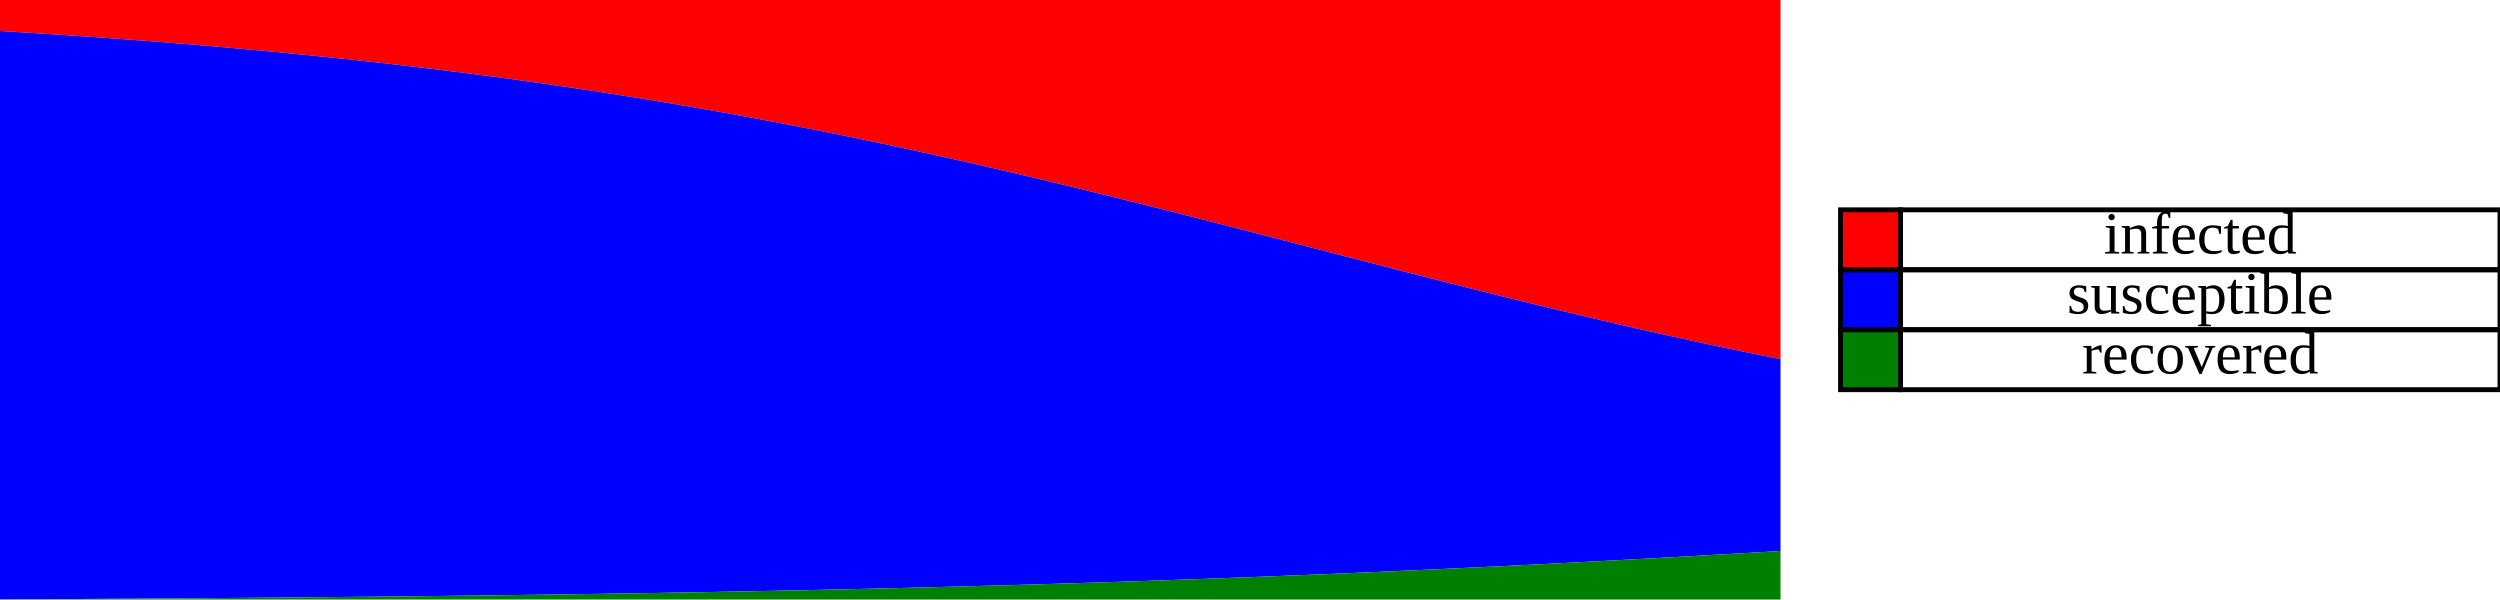
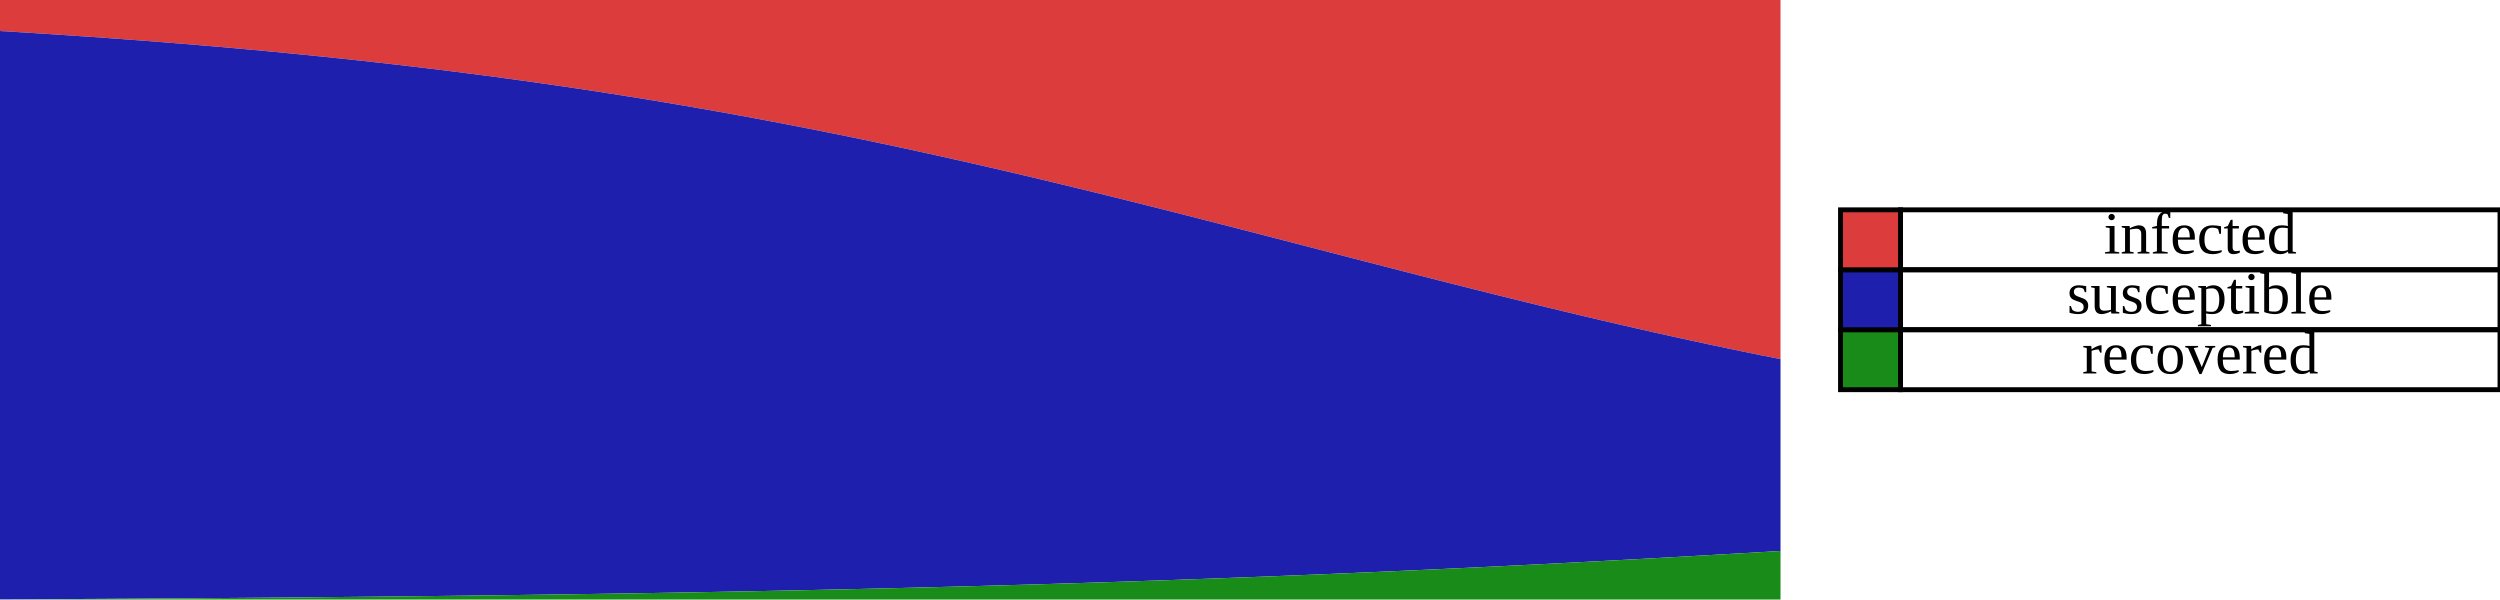
<svg xmlns="http://www.w3.org/2000/svg" stroke="rgb(0,0,0)" font-size="1" width="1000" stroke-opacity="1" viewBox="0.0 0.0 1000.0 239.808" height="239.808" version="1.1">
  <defs />
  <g fill="rgb(0,0,0)" stroke="rgb(0,0,0)" stroke-linecap="butt" stroke-width="1.959" stroke-miterlimit="10.0" fill-opacity="0.0" stroke-opacity="1.0" stroke-linejoin="miter">
    <path d="M 1000,155.875 l -0,-23.981 h -239.808 l -0,23.981 Z" />
  </g>
  <g fill="rgb(0,0,0)" stroke="rgb(0,0,0)" stroke-linecap="butt" stroke-width="1.959" font-size="23.981px" stroke-miterlimit="10.0" fill-opacity="1.0" stroke-opacity="1.0" stroke-linejoin="miter">
    <text dominant-baseline="middle" stroke="none" transform="matrix(1,0,0,1,880.0959,143.8849)" text-anchor="middle">recovered</text>
  </g>
-   <g fill="rgb(0,128,0)" stroke="rgb(0,0,0)" stroke-linecap="butt" stroke-width="1.959" stroke-miterlimit="10.0" fill-opacity="1.0" stroke-opacity="1.0" stroke-linejoin="miter">
+   <g fill="rgb(24,139,24)" stroke="rgb(0,0,0)" stroke-linecap="butt" stroke-width="1.959" stroke-miterlimit="10.0" fill-opacity="1.0" stroke-opacity="1.0" stroke-linejoin="miter">
    <path d="M 760.192,155.875 l -0,-23.981 h -23.981 l -0,23.981 Z" />
  </g>
  <g fill="rgb(0,0,0)" stroke="rgb(0,0,0)" stroke-linecap="butt" stroke-width="1.959" stroke-miterlimit="10.0" fill-opacity="0.0" stroke-opacity="1.0" stroke-linejoin="miter">
    <path d="M 1000,131.894 l -0,-23.981 h -239.808 l -0,23.981 Z" />
  </g>
  <g fill="rgb(0,0,0)" stroke="rgb(0,0,0)" stroke-linecap="butt" stroke-width="1.959" font-size="23.981px" stroke-miterlimit="10.0" fill-opacity="1.0" stroke-opacity="1.0" stroke-linejoin="miter">
    <text dominant-baseline="middle" stroke="none" transform="matrix(1,0,0,1,880.0959,119.9041)" text-anchor="middle">susceptible</text>
  </g>
-   <g fill="rgb(0,0,255)" stroke="rgb(0,0,0)" stroke-linecap="butt" stroke-width="1.959" stroke-miterlimit="10.0" fill-opacity="1.0" stroke-opacity="1.0" stroke-linejoin="miter">
+   <g fill="rgb(31,31,173)" stroke="rgb(0,0,0)" stroke-linecap="butt" stroke-width="1.959" stroke-miterlimit="10.0" fill-opacity="1.0" stroke-opacity="1.0" stroke-linejoin="miter">
    <path d="M 760.192,131.894 l -0,-23.981 h -23.981 l -0,23.981 Z" />
  </g>
  <g fill="rgb(0,0,0)" stroke="rgb(0,0,0)" stroke-linecap="butt" stroke-width="1.959" stroke-miterlimit="10.0" fill-opacity="0.0" stroke-opacity="1.0" stroke-linejoin="miter">
    <path d="M 1000,107.914 l -0,-23.981 h -239.808 l -0,23.981 Z" />
  </g>
  <g fill="rgb(0,0,0)" stroke="rgb(0,0,0)" stroke-linecap="butt" stroke-width="1.959" font-size="23.981px" stroke-miterlimit="10.0" fill-opacity="1.0" stroke-opacity="1.0" stroke-linejoin="miter">
    <text dominant-baseline="middle" stroke="none" transform="matrix(1,0,0,1,880.0959,95.9233)" text-anchor="middle">infected</text>
  </g>
-   <g fill="rgb(255,0,0)" stroke="rgb(0,0,0)" stroke-linecap="butt" stroke-width="1.959" stroke-miterlimit="10.0" fill-opacity="1.0" stroke-opacity="1.0" stroke-linejoin="miter">
+   <g fill="rgb(221,60,60)" stroke="rgb(0,0,0)" stroke-linecap="butt" stroke-width="1.959" stroke-miterlimit="10.0" fill-opacity="1.0" stroke-opacity="1.0" stroke-linejoin="miter">
    <path d="M 760.192,107.914 l -0,-23.981 h -23.981 l -0,23.981 Z" />
  </g>
-   <g fill="rgb(255,0,0)" stroke="rgb(0,0,0)" stroke-linecap="butt" stroke-width="1.959" stroke-miterlimit="10.0" fill-opacity="1.0" stroke-opacity="0.0" stroke-linejoin="miter">
+   <g fill="rgb(221,60,60)" stroke="rgb(0,0,0)" stroke-linecap="butt" stroke-width="1.959" stroke-miterlimit="10.0" fill-opacity="1.0" stroke-opacity="0.0" stroke-linejoin="miter">
    <path d="M 0,12.41 l 7.194,0.433 l 7.194,0.448 l 7.194,0.462 l 7.194,0.477 l 7.194,0.492 l 7.194,0.508 l 7.194,0.524 l 7.194,0.541 l 7.194,0.558 l 7.194,0.575 l 7.194,0.593 l 7.194,0.611 l 7.194,0.63 l 7.194,0.649 l 7.194,0.668 l 7.194,0.688 l 7.194,0.709 l 7.194,0.729 l 7.194,0.75 l 7.194,0.772 l 7.194,0.794 l 7.194,0.817 l 7.194,0.839 l 7.194,0.863 l 7.194,0.886 l 7.194,0.91 l 7.194,0.934 l 7.194,0.959 l 7.194,0.984 l 7.194,1.009 l 7.194,1.034 l 7.194,1.06 l 7.194,1.086 l 7.194,1.112 l 7.194,1.139 l 7.194,1.165 l 7.194,1.192 l 7.194,1.218 l 7.194,1.245 l 7.194,1.272 l 7.194,1.299 l 7.194,1.325 l 7.194,1.352 l 7.194,1.378 l 7.194,1.405 l 7.194,1.431 l 7.194,1.456 l 7.194,1.482 l 7.194,1.507 l 7.194,1.532 l 7.194,1.556 l 7.194,1.579 l 7.194,1.602 l 7.194,1.625 l 7.194,1.646 l 7.194,1.667 l 7.194,1.688 l 7.194,1.707 l 7.194,1.725 l 7.194,1.743 l 7.194,1.759 l 7.194,1.775 l 7.194,1.789 l 7.194,1.802 l 7.194,1.814 l 7.194,1.825 l 7.194,1.835 l 7.194,1.843 l 7.194,1.85 l 7.194,1.856 l 7.194,1.86 l 7.194,1.863 l 7.194,1.864 l 7.194,1.864 l 7.194,1.863 l 7.194,1.86 l 7.194,1.856 l 7.194,1.85 l 7.194,1.843 l 7.194,1.834 l 7.194,1.824 l 7.194,1.813 l 7.194,1.8 l 7.194,1.786 l 7.194,1.771 l 7.194,1.754 l 7.194,1.736 l 7.194,1.716 l 7.194,1.696 l 7.194,1.675 l 7.194,1.652 l 7.194,1.628 l 7.194,1.603 l 7.194,1.578 l 7.194,1.551 l 7.194,1.524 l 7.194,1.496 l 7.194,1.467 l 7.194,1.438 v -143.665 h -7.194 h -7.194 h -7.194 l -7.194,0 h -7.194 h -7.194 h -7.194 h -7.194 h -7.194 h -7.194 h -7.194 h -7.194 h -7.194 h -7.194 h -7.194 h -7.194 h -7.194 h -7.194 h -7.194 h -7.194 h -7.194 h -7.194 h -7.194 h -7.194 h -7.194 h -7.194 h -7.194 h -7.194 h -7.194 h -7.194 h -7.194 h -7.194 h -7.194 h -7.194 h -7.194 h -7.194 l -7.194,0 l -7.194,-0 l -7.194,0 h -7.194 h -7.194 l -7.194,-0 h -7.194 l -7.194,0 h -7.194 l -7.194,-0 l -7.194,0 h -7.194 h -7.194 h -7.194 h -7.194 h -7.194 h -7.194 h -7.194 l -7.194,-0 h -7.194 h -7.194 h -7.194 l -7.194,-0 h -7.194 h -7.194 h -7.194 l -7.194,0 l -7.194,0 h -7.194 h -7.194 l -7.194,-0 h -7.194 h -7.194 h -7.194 l -7.194,0 h -7.194 h -7.194 l -7.194,-0 h -7.194 h -7.194 h -7.194 h -7.194 h -7.194 h -7.194 h -7.194 l -7.194,-0 h -7.194 l -7.194,0 h -7.194 h -7.194 h -7.194 l -7.194,-0 h -7.194 h -7.194 l -7.194,0 l -7.194,-0 h -7.194 h -7.194 l -7.194,0 l -7.194,-0 h -7.194 h -7.194 l -7.194,0 Z" />
  </g>
-   <g fill="rgb(0,0,255)" stroke="rgb(0,0,0)" stroke-linecap="butt" stroke-width="1.959" stroke-miterlimit="10.0" fill-opacity="1.0" stroke-opacity="0.0" stroke-linejoin="miter">
+   <g fill="rgb(31,31,173)" stroke="rgb(0,0,0)" stroke-linecap="butt" stroke-width="1.959" stroke-miterlimit="10.0" fill-opacity="1.0" stroke-opacity="0.0" stroke-linejoin="miter">
    <path d="M 0,239.772 l 7.194,-0.037 l 7.194,-0.038 l 7.194,-0.04 l 7.194,-0.041 l 7.194,-0.043 l 7.194,-0.044 l 7.194,-0.046 l 7.194,-0.047 l 7.194,-0.049 l 7.194,-0.051 l 7.194,-0.052 l 7.194,-0.054 l 7.194,-0.056 l 7.194,-0.058 l 7.194,-0.06 l 7.194,-0.062 l 7.194,-0.064 l 7.194,-0.066 l 7.194,-0.068 l 7.194,-0.07 l 7.194,-0.073 l 7.194,-0.075 l 7.194,-0.077 l 7.194,-0.08 l 7.194,-0.083 l 7.194,-0.085 l 7.194,-0.088 l 7.194,-0.091 l 7.194,-0.094 l 7.194,-0.097 l 7.194,-0.1 l 7.194,-0.103 l 7.194,-0.106 l 7.194,-0.109 l 7.194,-0.113 l 7.194,-0.116 l 7.194,-0.119 l 7.194,-0.123 l 7.194,-0.127 l 7.194,-0.13 l 7.194,-0.134 l 7.194,-0.138 l 7.194,-0.142 l 7.194,-0.146 l 7.194,-0.15 l 7.194,-0.154 l 7.194,-0.159 l 7.194,-0.163 l 7.194,-0.168 l 7.194,-0.172 l 7.194,-0.177 l 7.194,-0.181 l 7.194,-0.186 l 7.194,-0.191 l 7.194,-0.196 l 7.194,-0.201 l 7.194,-0.206 l 7.194,-0.211 l 7.194,-0.216 l 7.194,-0.221 l 7.194,-0.226 l 7.194,-0.232 l 7.194,-0.237 l 7.194,-0.242 l 7.194,-0.248 l 7.194,-0.253 l 7.194,-0.259 l 7.194,-0.264 l 7.194,-0.27 l 7.194,-0.275 l 7.194,-0.281 l 7.194,-0.286 l 7.194,-0.292 l 7.194,-0.298 l 7.194,-0.303 l 7.194,-0.309 l 7.194,-0.314 l 7.194,-0.32 l 7.194,-0.325 l 7.194,-0.331 l 7.194,-0.337 l 7.194,-0.342 l 7.194,-0.347 l 7.194,-0.353 l 7.194,-0.358 l 7.194,-0.363 l 7.194,-0.369 l 7.194,-0.374 l 7.194,-0.379 l 7.194,-0.384 l 7.194,-0.389 l 7.194,-0.394 l 7.194,-0.399 l 7.194,-0.404 l 7.194,-0.409 l 7.194,-0.413 l 7.194,-0.418 l 7.194,-0.422 l 7.194,-0.427 v -76.715 l -7.194,-1.438 l -7.194,-1.467 l -7.194,-1.496 l -7.194,-1.524 l -7.194,-1.551 l -7.194,-1.578 l -7.194,-1.603 l -7.194,-1.628 l -7.194,-1.652 l -7.194,-1.675 l -7.194,-1.696 l -7.194,-1.716 l -7.194,-1.736 l -7.194,-1.754 l -7.194,-1.771 l -7.194,-1.786 l -7.194,-1.8 l -7.194,-1.813 l -7.194,-1.824 l -7.194,-1.834 l -7.194,-1.843 l -7.194,-1.85 l -7.194,-1.856 l -7.194,-1.86 l -7.194,-1.863 l -7.194,-1.864 l -7.194,-1.864 l -7.194,-1.863 l -7.194,-1.86 l -7.194,-1.856 l -7.194,-1.85 l -7.194,-1.843 l -7.194,-1.835 l -7.194,-1.825 l -7.194,-1.814 l -7.194,-1.802 l -7.194,-1.789 l -7.194,-1.775 l -7.194,-1.759 l -7.194,-1.743 l -7.194,-1.725 l -7.194,-1.707 l -7.194,-1.688 l -7.194,-1.667 l -7.194,-1.646 l -7.194,-1.625 l -7.194,-1.602 l -7.194,-1.579 l -7.194,-1.556 l -7.194,-1.532 l -7.194,-1.507 l -7.194,-1.482 l -7.194,-1.456 l -7.194,-1.431 l -7.194,-1.405 l -7.194,-1.378 l -7.194,-1.352 l -7.194,-1.325 l -7.194,-1.299 l -7.194,-1.272 l -7.194,-1.245 l -7.194,-1.218 l -7.194,-1.192 l -7.194,-1.165 l -7.194,-1.139 l -7.194,-1.112 l -7.194,-1.086 l -7.194,-1.06 l -7.194,-1.034 l -7.194,-1.009 l -7.194,-0.984 l -7.194,-0.959 l -7.194,-0.934 l -7.194,-0.91 l -7.194,-0.886 l -7.194,-0.863 l -7.194,-0.839 l -7.194,-0.817 l -7.194,-0.794 l -7.194,-0.772 l -7.194,-0.75 l -7.194,-0.729 l -7.194,-0.709 l -7.194,-0.688 l -7.194,-0.668 l -7.194,-0.649 l -7.194,-0.63 l -7.194,-0.611 l -7.194,-0.593 l -7.194,-0.575 l -7.194,-0.558 l -7.194,-0.541 l -7.194,-0.524 l -7.194,-0.508 l -7.194,-0.492 l -7.194,-0.477 l -7.194,-0.462 l -7.194,-0.448 l -7.194,-0.433 Z" />
  </g>
-   <g fill="rgb(0,128,0)" stroke="rgb(0,0,0)" stroke-linecap="butt" stroke-width="1.959" stroke-miterlimit="10.0" fill-opacity="1.0" stroke-opacity="0.0" stroke-linejoin="miter">
+   <g fill="rgb(24,139,24)" stroke="rgb(0,0,0)" stroke-linecap="butt" stroke-width="1.959" stroke-miterlimit="10.0" fill-opacity="1.0" stroke-opacity="0.0" stroke-linejoin="miter">
    <path d="M 0,239.808 h 7.194 h 7.194 h 7.194 h 7.194 h 7.194 h 7.194 h 7.194 h 7.194 h 7.194 h 7.194 h 7.194 h 7.194 h 7.194 h 7.194 h 7.194 h 7.194 h 7.194 h 7.194 h 7.194 h 7.194 h 7.194 h 7.194 h 7.194 h 7.194 h 7.194 h 7.194 h 7.194 h 7.194 h 7.194 h 7.194 h 7.194 h 7.194 h 7.194 h 7.194 h 7.194 h 7.194 h 7.194 h 7.194 h 7.194 h 7.194 h 7.194 h 7.194 h 7.194 h 7.194 h 7.194 h 7.194 h 7.194 h 7.194 h 7.194 h 7.194 h 7.194 h 7.194 h 7.194 h 7.194 h 7.194 h 7.194 h 7.194 h 7.194 h 7.194 h 7.194 h 7.194 h 7.194 h 7.194 h 7.194 h 7.194 h 7.194 h 7.194 h 7.194 h 7.194 h 7.194 h 7.194 h 7.194 h 7.194 h 7.194 h 7.194 h 7.194 h 7.194 h 7.194 h 7.194 h 7.194 h 7.194 h 7.194 h 7.194 h 7.194 h 7.194 h 7.194 h 7.194 h 7.194 h 7.194 h 7.194 h 7.194 h 7.194 h 7.194 h 7.194 h 7.194 h 7.194 h 7.194 h 7.194 h 7.194 v -19.428 l -7.194,0.427 l -7.194,0.422 l -7.194,0.418 l -7.194,0.413 l -7.194,0.409 l -7.194,0.404 l -7.194,0.399 l -7.194,0.394 l -7.194,0.389 l -7.194,0.384 l -7.194,0.379 l -7.194,0.374 l -7.194,0.369 l -7.194,0.363 l -7.194,0.358 l -7.194,0.353 l -7.194,0.347 l -7.194,0.342 l -7.194,0.337 l -7.194,0.331 l -7.194,0.325 l -7.194,0.32 l -7.194,0.314 l -7.194,0.309 l -7.194,0.303 l -7.194,0.298 l -7.194,0.292 l -7.194,0.286 l -7.194,0.281 l -7.194,0.275 l -7.194,0.27 l -7.194,0.264 l -7.194,0.259 l -7.194,0.253 l -7.194,0.248 l -7.194,0.242 l -7.194,0.237 l -7.194,0.232 l -7.194,0.226 l -7.194,0.221 l -7.194,0.216 l -7.194,0.211 l -7.194,0.206 l -7.194,0.201 l -7.194,0.196 l -7.194,0.191 l -7.194,0.186 l -7.194,0.181 l -7.194,0.177 l -7.194,0.172 l -7.194,0.168 l -7.194,0.163 l -7.194,0.159 l -7.194,0.154 l -7.194,0.15 l -7.194,0.146 l -7.194,0.142 l -7.194,0.138 l -7.194,0.134 l -7.194,0.13 l -7.194,0.127 l -7.194,0.123 l -7.194,0.119 l -7.194,0.116 l -7.194,0.113 l -7.194,0.109 l -7.194,0.106 l -7.194,0.103 l -7.194,0.1 l -7.194,0.097 l -7.194,0.094 l -7.194,0.091 l -7.194,0.088 l -7.194,0.085 l -7.194,0.083 l -7.194,0.08 l -7.194,0.077 l -7.194,0.075 l -7.194,0.073 l -7.194,0.07 l -7.194,0.068 l -7.194,0.066 l -7.194,0.064 l -7.194,0.062 l -7.194,0.06 l -7.194,0.058 l -7.194,0.056 l -7.194,0.054 l -7.194,0.052 l -7.194,0.051 l -7.194,0.049 l -7.194,0.047 l -7.194,0.046 l -7.194,0.044 l -7.194,0.043 l -7.194,0.041 l -7.194,0.04 l -7.194,0.038 l -7.194,0.037 Z" />
  </g>
</svg>
